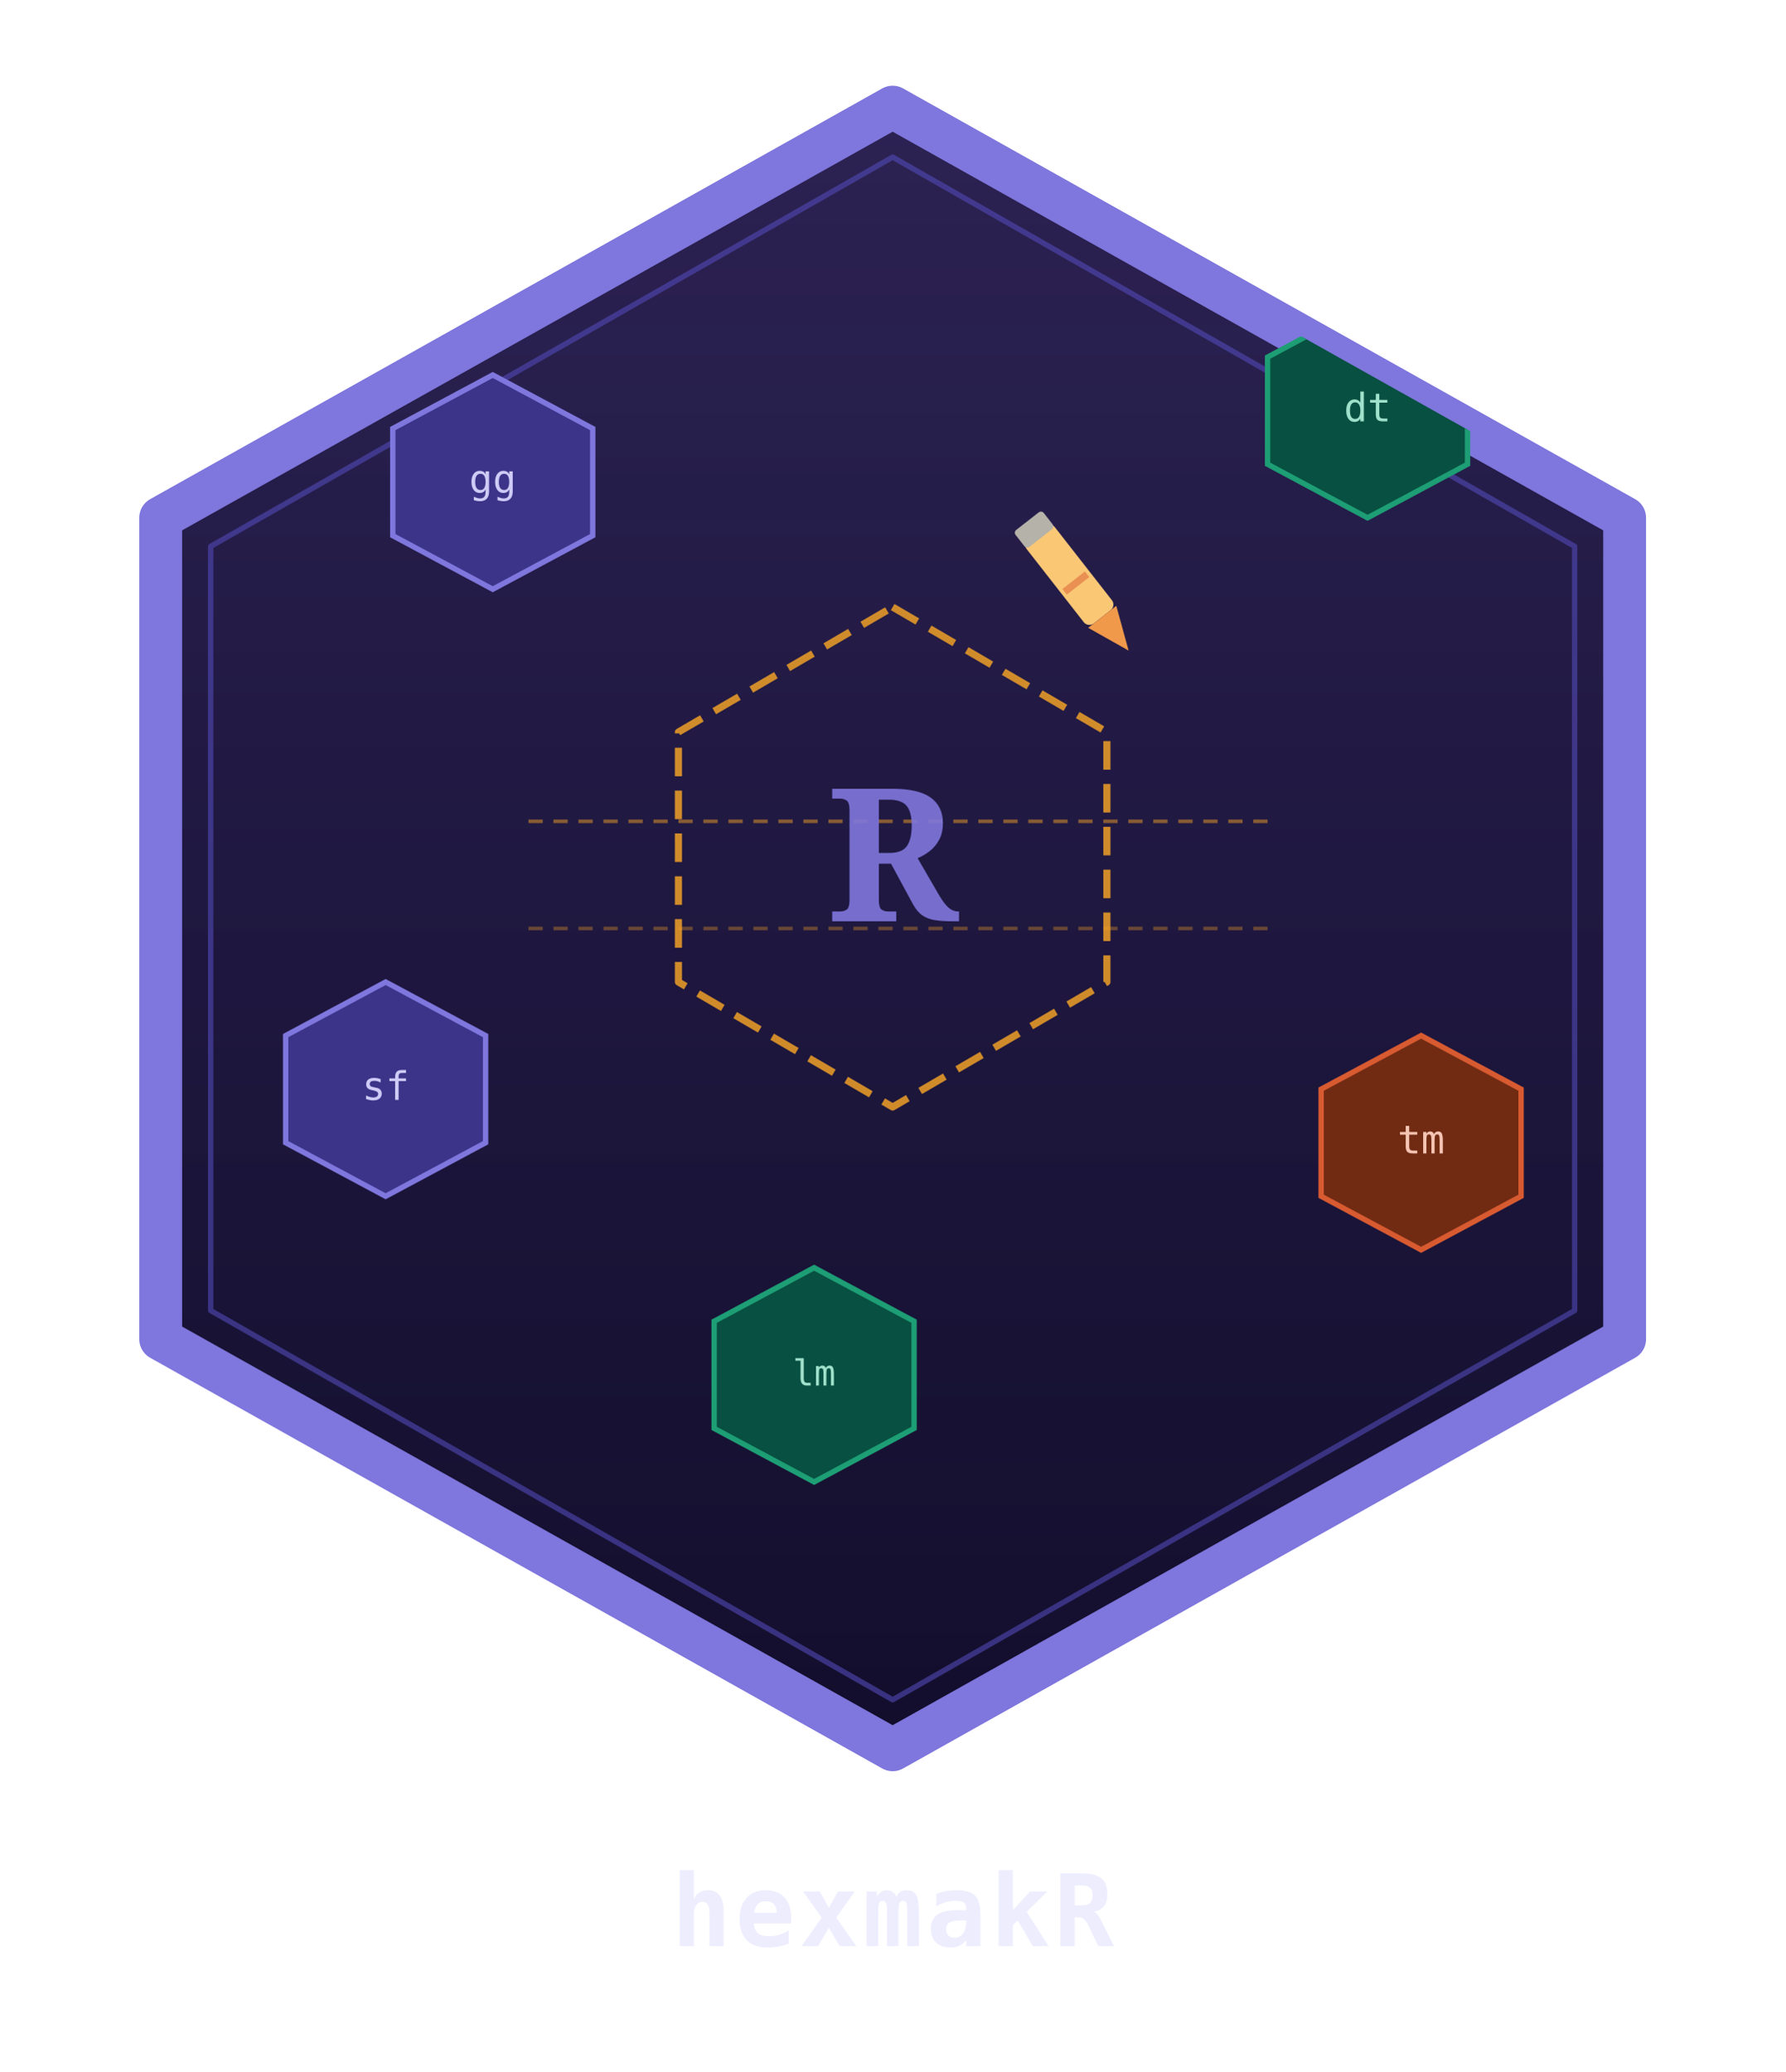
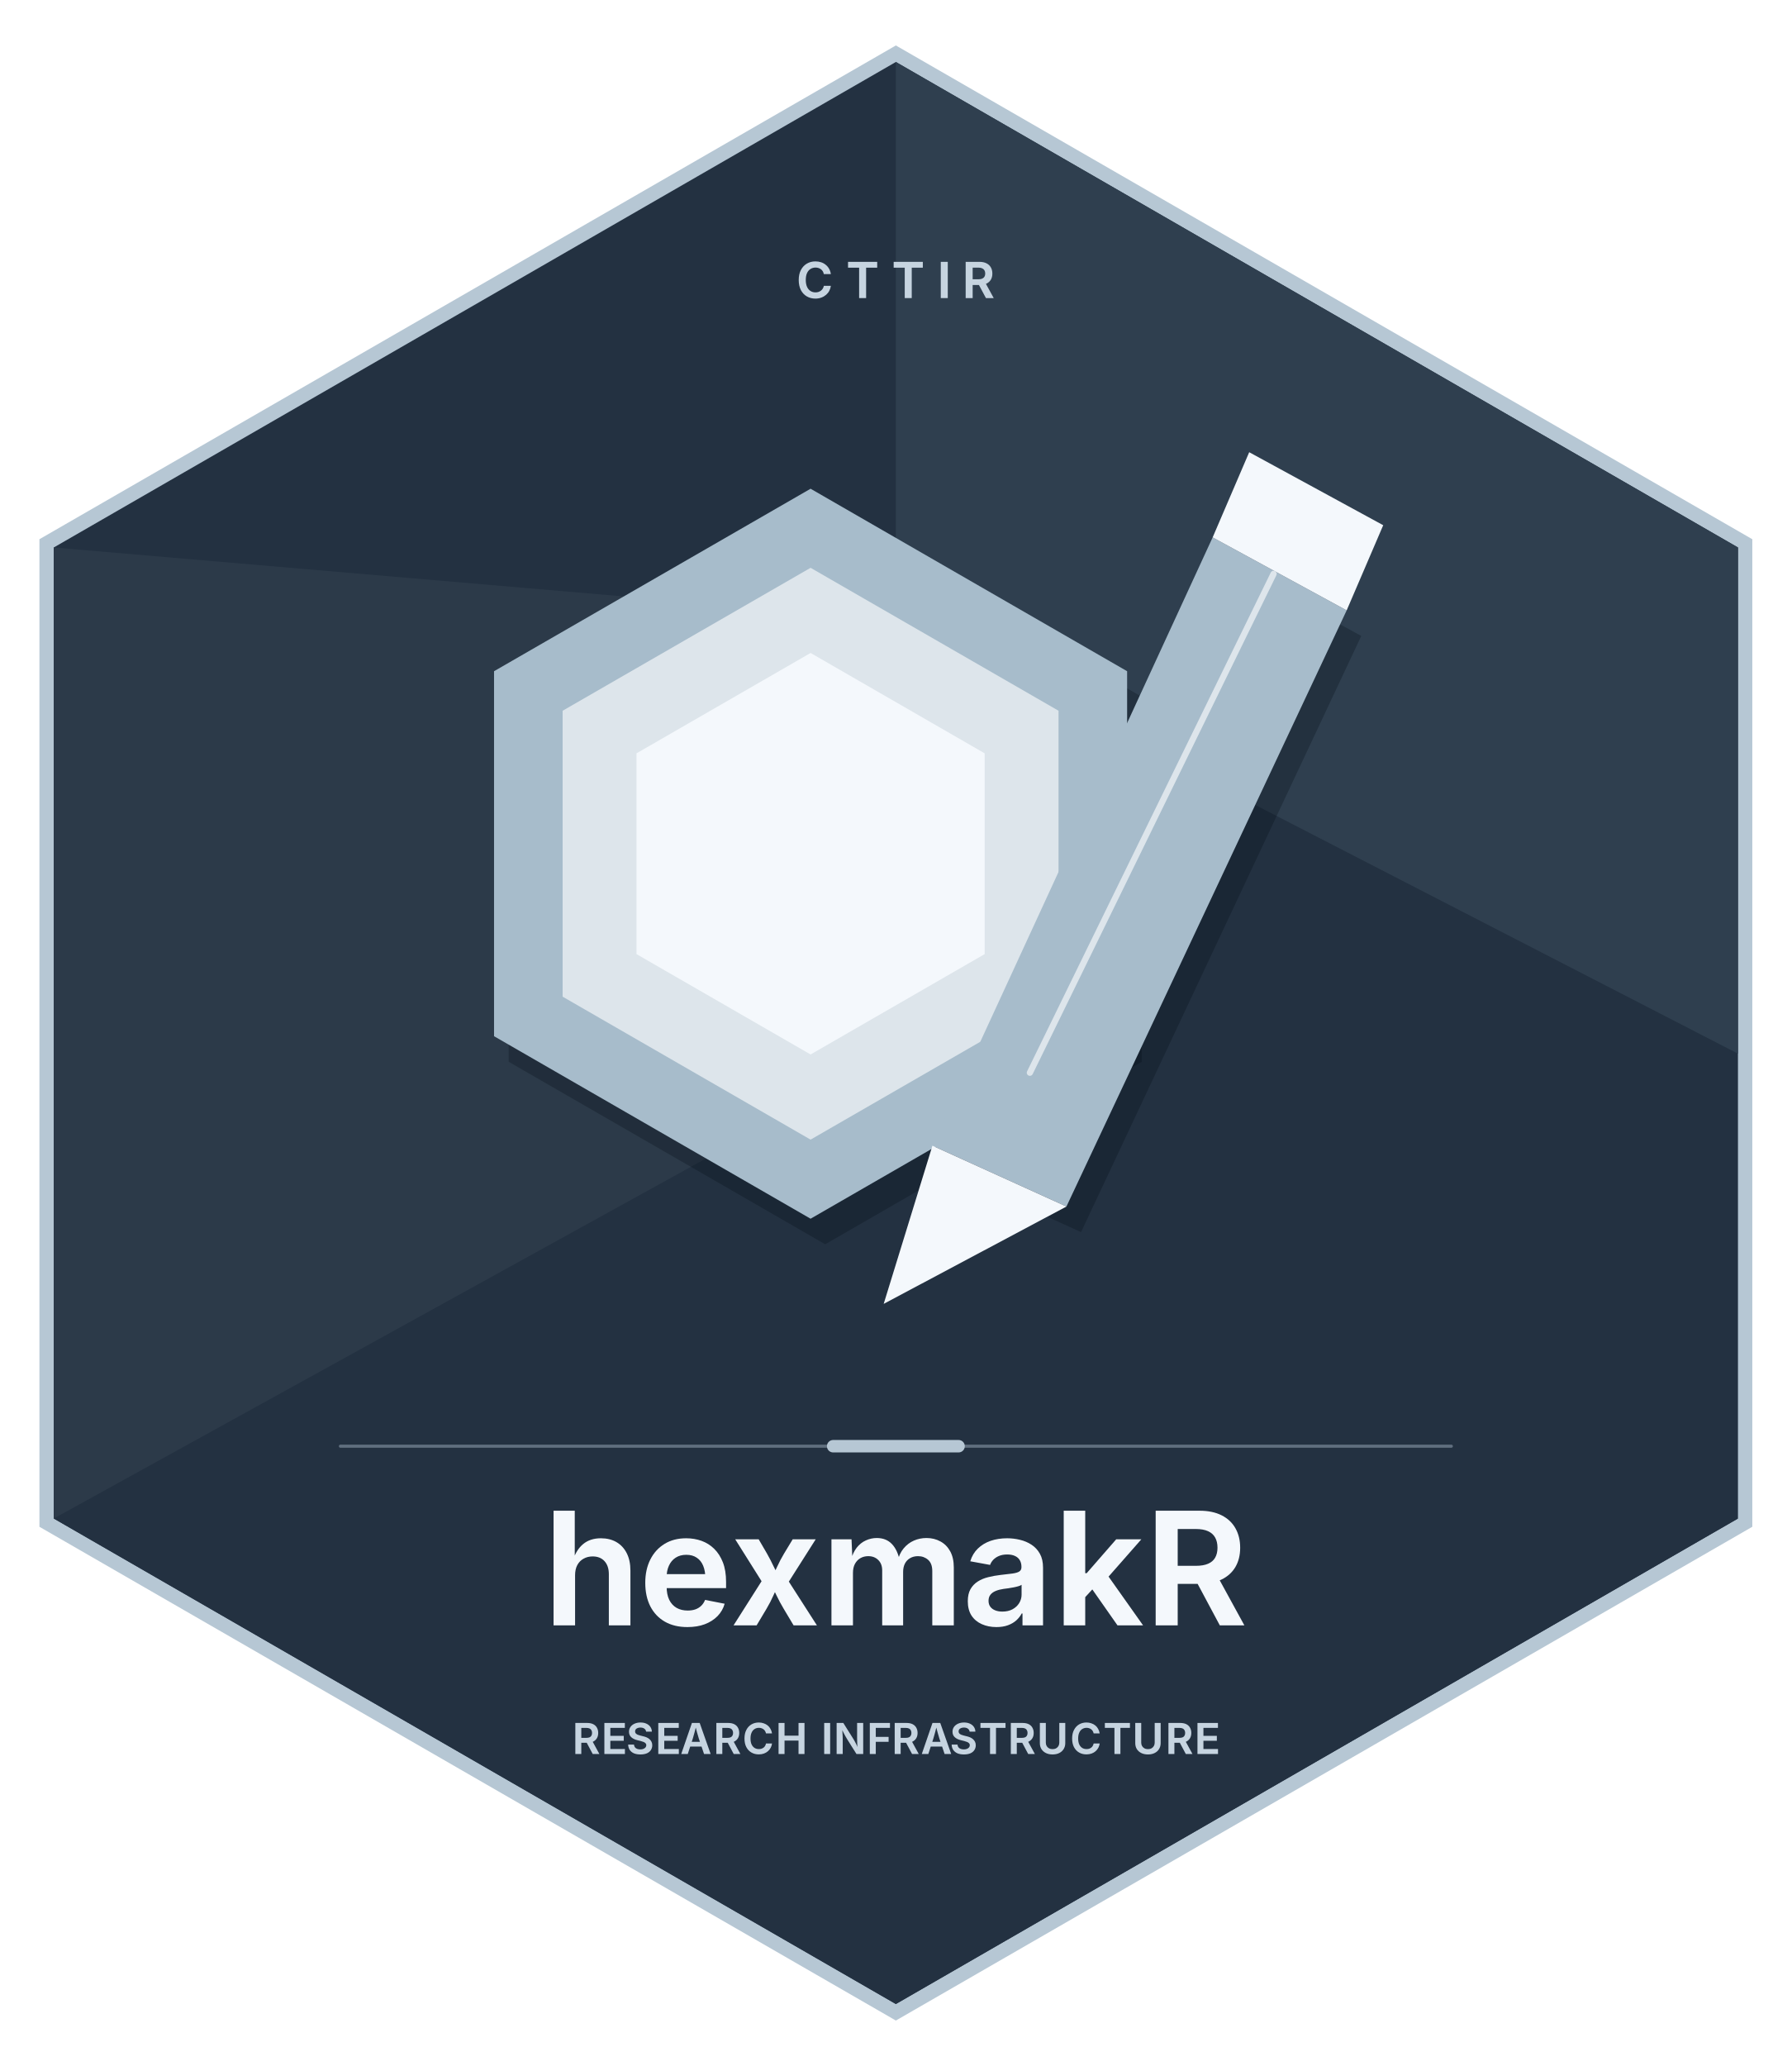
- <svg xmlns="http://www.w3.org/2000/svg" width="500" height="580" viewBox="0 0 500 580">
+ <svg xmlns="http://www.w3.org/2000/svg" xmlns:xlink="http://www.w3.org/1999/xlink" width="432" height="498" viewBox="0 0 432 498">
  <defs>
-     <linearGradient id="bg-grad" x1="0" y1="0" x2="0" y2="1">
-       <stop offset="0%" stop-color="#1a1035" />
-       <stop offset="100%" stop-color="#0d0920" />
-     </linearGradient>
-     <linearGradient id="hex-glow" x1="0" y1="0" x2="0" y2="1">
-       <stop offset="0%" stop-color="#7F77DD" stop-opacity="0.18" />
-       <stop offset="100%" stop-color="#534AB7" stop-opacity="0.08" />
-     </linearGradient>
-     <clipPath id="hex-clip">
-       <polygon points="250,30 455,145 455,375 250,490 45,375 45,145" />
-     </clipPath>
+     <g>
+       <g id="glyph-0-0">
+         <path d="M 4.594 0.125 C 3.832 0.125 3.145 -0.051 2.531 -0.406 C 1.926 -0.758 1.445 -1.27 1.094 -1.938 C 0.75 -2.613 0.578 -3.422 0.578 -4.359 C 0.578 -5.305 0.754 -6.113 1.109 -6.781 C 1.461 -7.445 1.941 -7.957 2.547 -8.312 C 3.148 -8.664 3.832 -8.844 4.594 -8.844 C 5.082 -8.844 5.535 -8.773 5.953 -8.641 C 6.379 -8.504 6.754 -8.301 7.078 -8.031 C 7.41 -7.77 7.68 -7.453 7.891 -7.078 C 8.109 -6.703 8.254 -6.27 8.328 -5.781 L 6.625 -5.781 C 6.582 -6.031 6.504 -6.25 6.391 -6.438 C 6.273 -6.633 6.129 -6.801 5.953 -6.938 C 5.773 -7.07 5.57 -7.176 5.344 -7.25 C 5.125 -7.32 4.891 -7.359 4.641 -7.359 C 4.172 -7.359 3.754 -7.238 3.391 -7 C 3.035 -6.77 2.758 -6.43 2.562 -5.984 C 2.375 -5.547 2.281 -5.004 2.281 -4.359 C 2.281 -3.711 2.379 -3.164 2.578 -2.719 C 2.773 -2.281 3.051 -1.945 3.406 -1.719 C 3.758 -1.488 4.164 -1.375 4.625 -1.375 C 4.883 -1.375 5.125 -1.41 5.344 -1.484 C 5.562 -1.555 5.758 -1.66 5.938 -1.797 C 6.113 -1.93 6.258 -2.094 6.375 -2.281 C 6.5 -2.477 6.586 -2.703 6.641 -2.953 L 8.328 -2.953 C 8.273 -2.535 8.148 -2.141 7.953 -1.766 C 7.766 -1.398 7.508 -1.078 7.188 -0.797 C 6.863 -0.516 6.484 -0.289 6.047 -0.125 C 5.617 0.039 5.133 0.125 4.594 0.125 Z M 4.594 0.125 " />
+       </g>
+       <g id="glyph-0-1">
+ </g>
+       <g id="glyph-0-2">
+         <path d="M 0.469 -7.328 L 0.469 -8.734 L 7.5 -8.734 L 7.5 -7.328 L 4.828 -7.328 L 4.828 0 L 3.141 0 L 3.141 -7.328 Z M 0.469 -7.328 " />
+       </g>
+       <g id="glyph-0-3">
+         <path d="M 2.516 -8.734 L 2.516 0 L 0.828 0 L 0.828 -8.734 Z M 2.516 -8.734 " />
+       </g>
+       <g id="glyph-0-4">
+         <path d="M 0.828 0 L 0.828 -8.734 L 4.172 -8.734 C 4.836 -8.734 5.398 -8.613 5.859 -8.375 C 6.316 -8.145 6.664 -7.816 6.906 -7.391 C 7.145 -6.973 7.266 -6.477 7.266 -5.906 C 7.266 -5.344 7.145 -4.852 6.906 -4.438 C 6.664 -4.031 6.312 -3.711 5.844 -3.484 C 5.375 -3.266 4.805 -3.156 4.141 -3.156 L 1.812 -3.156 L 1.812 -4.531 L 3.891 -4.531 C 4.266 -4.531 4.57 -4.582 4.812 -4.688 C 5.062 -4.801 5.242 -4.957 5.359 -5.156 C 5.484 -5.363 5.547 -5.613 5.547 -5.906 C 5.547 -6.219 5.484 -6.477 5.359 -6.688 C 5.242 -6.895 5.062 -7.055 4.812 -7.172 C 4.57 -7.285 4.266 -7.344 3.891 -7.344 L 2.516 -7.344 L 2.516 0 Z M 5.719 0 L 3.594 -3.969 L 5.422 -3.969 L 7.594 0 Z M 5.719 0 " />
+       </g>
+       <g id="glyph-1-0">
+         <path d="M 7.656 -12.078 L 7.656 0 L 2.469 0 L 2.469 -27.641 L 7.578 -27.641 L 7.578 -15.594 L 7.109 -15.594 C 7.66 -17.352 8.492 -18.691 9.609 -19.609 C 10.734 -20.535 12.156 -21 13.875 -21 C 15.312 -21 16.562 -20.691 17.625 -20.078 C 18.688 -19.461 19.516 -18.57 20.109 -17.406 C 20.703 -16.238 21 -14.832 21 -13.188 L 21 0 L 15.797 0 L 15.797 -12.344 C 15.797 -13.676 15.445 -14.723 14.75 -15.484 C 14.062 -16.242 13.109 -16.625 11.891 -16.625 C 11.078 -16.625 10.348 -16.441 9.703 -16.078 C 9.055 -15.723 8.551 -15.207 8.188 -14.531 C 7.832 -13.863 7.656 -13.047 7.656 -12.078 Z M 7.656 -12.078 " />
+       </g>
+       <g id="glyph-1-1">
+         <path d="M 11.75 0.406 C 9.645 0.406 7.832 -0.023 6.312 -0.891 C 4.789 -1.766 3.617 -3 2.797 -4.594 C 1.984 -6.195 1.578 -8.086 1.578 -10.266 C 1.578 -12.391 1.984 -14.258 2.797 -15.875 C 3.609 -17.488 4.75 -18.742 6.219 -19.641 C 7.695 -20.547 9.438 -21 11.438 -21 C 12.758 -21 14 -20.789 15.156 -20.375 C 16.312 -19.957 17.328 -19.316 18.203 -18.453 C 19.086 -17.586 19.785 -16.5 20.297 -15.188 C 20.805 -13.875 21.062 -12.312 21.062 -10.5 L 21.062 -8.984 L 3.859 -8.984 L 3.859 -12.359 L 18.5 -12.359 L 16.062 -11.406 C 16.062 -12.531 15.891 -13.516 15.547 -14.359 C 15.203 -15.203 14.688 -15.852 14 -16.312 C 13.32 -16.781 12.477 -17.016 11.469 -17.016 C 10.469 -17.016 9.609 -16.781 8.891 -16.312 C 8.18 -15.844 7.645 -15.203 7.281 -14.391 C 6.914 -13.586 6.734 -12.691 6.734 -11.703 L 6.734 -9.328 C 6.734 -8.078 6.941 -7.02 7.359 -6.156 C 7.785 -5.301 8.379 -4.656 9.141 -4.219 C 9.91 -3.789 10.801 -3.578 11.812 -3.578 C 12.488 -3.578 13.102 -3.672 13.656 -3.859 C 14.207 -4.055 14.68 -4.348 15.078 -4.734 C 15.473 -5.117 15.781 -5.586 16 -6.141 L 20.719 -5.219 C 20.406 -4.094 19.836 -3.102 19.016 -2.25 C 18.191 -1.406 17.164 -0.75 15.938 -0.281 C 14.719 0.176 13.32 0.406 11.75 0.406 Z M 11.75 0.406 " />
+       </g>
+       <g id="glyph-1-2">
+         <path d="M 0.859 0 L 8.906 -12.672 L 8.891 -8.625 L 1.266 -20.75 L 6.922 -20.75 L 8.906 -17.344 C 9.508 -16.281 10.051 -15.234 10.531 -14.203 C 11.02 -13.18 11.508 -12.195 12 -11.25 L 9.953 -11.25 C 10.461 -12.195 10.945 -13.18 11.406 -14.203 C 11.875 -15.234 12.426 -16.281 13.062 -17.344 L 15.125 -20.75 L 20.672 -20.75 L 12.922 -8.547 L 12.922 -12.531 L 20.969 0 L 15.344 0 L 12.938 -4.031 C 12.312 -5.082 11.754 -6.117 11.266 -7.141 C 10.785 -8.16 10.289 -9.141 9.781 -10.078 L 11.859 -10.078 C 11.359 -9.141 10.883 -8.16 10.438 -7.141 C 9.988 -6.117 9.453 -5.082 8.828 -4.031 L 6.422 0 Z M 0.859 0 " />
+       </g>
+       <g id="glyph-1-3">
+         <path d="M 2.469 0 L 2.469 -20.75 L 7.312 -20.75 L 7.531 -15.672 L 7.156 -15.672 C 7.469 -16.922 7.938 -17.941 8.562 -18.734 C 9.188 -19.523 9.922 -20.109 10.766 -20.484 C 11.609 -20.867 12.484 -21.062 13.391 -21.062 C 14.891 -21.062 16.098 -20.586 17.016 -19.641 C 17.941 -18.703 18.602 -17.281 19 -15.375 L 18.391 -15.375 C 18.68 -16.664 19.176 -17.727 19.875 -18.562 C 20.582 -19.406 21.406 -20.031 22.344 -20.438 C 23.289 -20.852 24.305 -21.062 25.391 -21.062 C 26.629 -21.062 27.75 -20.785 28.75 -20.234 C 29.75 -19.691 30.535 -18.895 31.109 -17.844 C 31.68 -16.789 31.969 -15.504 31.969 -13.984 L 31.969 0 L 26.781 0 L 26.781 -13.078 C 26.781 -14.316 26.441 -15.227 25.766 -15.812 C 25.098 -16.395 24.289 -16.688 23.344 -16.688 C 22.602 -16.688 21.961 -16.523 21.422 -16.203 C 20.879 -15.891 20.461 -15.445 20.172 -14.875 C 19.891 -14.312 19.75 -13.648 19.75 -12.891 L 19.75 0 L 14.703 0 L 14.703 -13.266 C 14.703 -14.305 14.391 -15.133 13.766 -15.75 C 13.141 -16.375 12.332 -16.688 11.344 -16.688 C 10.656 -16.688 10.031 -16.531 9.469 -16.219 C 8.914 -15.906 8.473 -15.445 8.141 -14.844 C 7.816 -14.25 7.656 -13.516 7.656 -12.641 L 7.656 0 Z M 2.469 0 " />
+       </g>
+       <g id="glyph-1-4">
+         <path d="M 8.25 0.406 C 6.945 0.406 5.77 0.172 4.719 -0.297 C 3.664 -0.766 2.836 -1.457 2.234 -2.375 C 1.641 -3.301 1.344 -4.445 1.344 -5.812 C 1.344 -6.988 1.555 -7.957 1.984 -8.719 C 2.422 -9.488 3.008 -10.109 3.75 -10.578 C 4.488 -11.047 5.328 -11.395 6.266 -11.625 C 7.211 -11.863 8.191 -12.039 9.203 -12.156 C 10.398 -12.281 11.367 -12.395 12.109 -12.5 C 12.859 -12.602 13.406 -12.766 13.75 -12.984 C 14.102 -13.211 14.281 -13.555 14.281 -14.016 L 14.281 -14.109 C 14.281 -14.734 14.145 -15.27 13.875 -15.719 C 13.613 -16.164 13.227 -16.504 12.719 -16.734 C 12.219 -16.973 11.594 -17.094 10.844 -17.094 C 10.082 -17.094 9.422 -16.973 8.859 -16.734 C 8.305 -16.504 7.848 -16.195 7.484 -15.812 C 7.129 -15.438 6.875 -15.023 6.719 -14.578 L 1.938 -15.453 C 2.312 -16.68 2.922 -17.703 3.766 -18.516 C 4.609 -19.336 5.629 -19.957 6.828 -20.375 C 8.035 -20.789 9.375 -21 10.844 -21 C 11.883 -21 12.914 -20.875 13.938 -20.625 C 14.957 -20.383 15.883 -19.988 16.719 -19.438 C 17.562 -18.883 18.234 -18.156 18.734 -17.25 C 19.234 -16.352 19.484 -15.242 19.484 -13.922 L 19.484 0 L 14.531 0 L 14.531 -2.875 L 14.344 -2.875 C 14.02 -2.258 13.582 -1.703 13.031 -1.203 C 12.477 -0.711 11.805 -0.32 11.016 -0.031 C 10.223 0.258 9.301 0.406 8.25 0.406 Z M 9.672 -3.328 C 10.609 -3.328 11.422 -3.508 12.109 -3.875 C 12.805 -4.25 13.348 -4.75 13.734 -5.375 C 14.117 -6 14.312 -6.68 14.312 -7.422 L 14.312 -9.781 C 14.145 -9.656 13.883 -9.539 13.531 -9.438 C 13.176 -9.332 12.781 -9.238 12.344 -9.156 C 11.914 -9.07 11.488 -9 11.062 -8.938 C 10.633 -8.875 10.27 -8.828 9.969 -8.797 C 9.258 -8.691 8.633 -8.531 8.094 -8.312 C 7.551 -8.094 7.125 -7.789 6.812 -7.406 C 6.5 -7.02 6.344 -6.523 6.344 -5.922 C 6.344 -5.359 6.484 -4.883 6.766 -4.5 C 7.055 -4.113 7.453 -3.82 7.953 -3.625 C 8.453 -3.426 9.023 -3.328 9.672 -3.328 Z M 9.672 -3.328 " />
+       </g>
+       <g id="glyph-1-5">
+         <path d="M 7.203 -6.312 L 7.203 -12.578 L 8 -12.578 L 15.125 -20.75 L 21.188 -20.75 L 12.109 -10.422 L 10.969 -10.422 Z M 2.469 0 L 2.469 -27.641 L 7.656 -27.641 L 7.656 0 Z M 15.438 0 L 8.938 -9.281 L 12.438 -12.953 L 21.609 0 Z M 15.438 0 " />
+       </g>
+       <g id="glyph-1-6">
+         <path d="M 2.641 0 L 2.641 -27.641 L 13.219 -27.641 C 15.312 -27.641 17.086 -27.27 18.547 -26.531 C 20.016 -25.789 21.125 -24.75 21.875 -23.406 C 22.633 -22.07 23.016 -20.508 23.016 -18.719 C 23.016 -16.926 22.629 -15.375 21.859 -14.062 C 21.086 -12.758 19.969 -11.754 18.5 -11.047 C 17.031 -10.348 15.227 -10 13.094 -10 L 5.75 -10 L 5.75 -14.359 L 12.328 -14.359 C 13.523 -14.359 14.508 -14.523 15.281 -14.859 C 16.051 -15.191 16.617 -15.68 16.984 -16.328 C 17.359 -16.984 17.547 -17.781 17.547 -18.719 C 17.547 -19.688 17.359 -20.504 16.984 -21.172 C 16.617 -21.836 16.051 -22.348 15.281 -22.703 C 14.508 -23.055 13.516 -23.234 12.297 -23.234 L 7.953 -23.234 L 7.953 0 Z M 18.109 0 L 11.391 -12.562 L 17.156 -12.562 L 24.031 0 Z M 18.109 0 " />
+       </g>
+       <g id="glyph-2-0">
+         <path d="M 0.719 0 L 0.719 -7.484 L 3.578 -7.484 C 4.148 -7.484 4.633 -7.383 5.031 -7.188 C 5.426 -6.988 5.723 -6.707 5.922 -6.344 C 6.129 -5.977 6.234 -5.555 6.234 -5.078 C 6.234 -4.586 6.129 -4.164 5.922 -3.812 C 5.711 -3.457 5.41 -3.18 5.016 -2.984 C 4.617 -2.797 4.129 -2.703 3.547 -2.703 L 1.562 -2.703 L 1.562 -3.891 L 3.344 -3.891 C 3.664 -3.891 3.93 -3.93 4.141 -4.016 C 4.348 -4.109 4.5 -4.242 4.594 -4.422 C 4.695 -4.598 4.75 -4.816 4.75 -5.078 C 4.75 -5.336 4.695 -5.555 4.594 -5.734 C 4.5 -5.922 4.348 -6.062 4.141 -6.156 C 3.93 -6.25 3.66 -6.297 3.328 -6.297 L 2.156 -6.297 L 2.156 0 Z M 4.906 0 L 3.094 -3.406 L 4.656 -3.406 L 6.516 0 Z M 4.906 0 " />
+       </g>
+       <g id="glyph-2-1">
+         <path d="M 0.719 0 L 0.719 -7.484 L 5.656 -7.484 L 5.656 -6.297 L 2.156 -6.297 L 2.156 -4.375 L 5.391 -4.375 L 5.391 -3.188 L 2.156 -3.188 L 2.156 -1.203 L 5.672 -1.203 L 5.672 0 Z M 0.719 0 " />
+       </g>
+       <g id="glyph-2-2">
+         <path d="M 3.406 0.109 C 2.812 0.109 2.297 0.02 1.859 -0.156 C 1.43 -0.344 1.094 -0.613 0.844 -0.969 C 0.602 -1.32 0.473 -1.754 0.453 -2.266 L 1.859 -2.266 C 1.879 -2.004 1.957 -1.785 2.094 -1.609 C 2.227 -1.441 2.406 -1.316 2.625 -1.234 C 2.852 -1.148 3.109 -1.109 3.391 -1.109 C 3.672 -1.109 3.914 -1.148 4.125 -1.234 C 4.344 -1.316 4.516 -1.438 4.641 -1.594 C 4.766 -1.75 4.828 -1.926 4.828 -2.125 C 4.828 -2.312 4.77 -2.461 4.656 -2.578 C 4.551 -2.703 4.398 -2.805 4.203 -2.891 C 4.004 -2.973 3.77 -3.051 3.5 -3.125 L 2.672 -3.328 C 2.035 -3.484 1.539 -3.727 1.188 -4.062 C 0.832 -4.395 0.656 -4.828 0.656 -5.359 C 0.656 -5.805 0.773 -6.195 1.016 -6.531 C 1.254 -6.863 1.582 -7.125 2 -7.312 C 2.426 -7.5 2.906 -7.594 3.438 -7.594 C 3.977 -7.594 4.453 -7.5 4.859 -7.312 C 5.266 -7.125 5.582 -6.863 5.812 -6.531 C 6.039 -6.195 6.16 -5.816 6.172 -5.391 L 4.781 -5.391 C 4.738 -5.703 4.598 -5.941 4.359 -6.109 C 4.117 -6.285 3.801 -6.375 3.406 -6.375 C 3.145 -6.375 2.914 -6.332 2.719 -6.25 C 2.52 -6.176 2.367 -6.066 2.266 -5.922 C 2.172 -5.785 2.125 -5.629 2.125 -5.453 C 2.125 -5.254 2.18 -5.086 2.297 -4.953 C 2.422 -4.828 2.578 -4.723 2.766 -4.641 C 2.953 -4.566 3.148 -4.504 3.359 -4.453 L 4.047 -4.281 C 4.336 -4.219 4.617 -4.129 4.891 -4.016 C 5.16 -3.898 5.395 -3.754 5.594 -3.578 C 5.801 -3.398 5.961 -3.191 6.078 -2.953 C 6.203 -2.711 6.266 -2.43 6.266 -2.109 C 6.266 -1.672 6.148 -1.281 5.922 -0.938 C 5.703 -0.602 5.379 -0.344 4.953 -0.156 C 4.523 0.02 4.008 0.109 3.406 0.109 Z M 3.406 0.109 " />
+       </g>
+       <g id="glyph-2-3">
+         <path d="M 0.25 0 L 2.828 -7.484 L 4.703 -7.484 L 7.344 0 L 5.75 0 L 4.484 -3.75 C 4.348 -4.188 4.207 -4.672 4.062 -5.203 C 3.914 -5.734 3.758 -6.32 3.594 -6.969 L 3.906 -6.969 C 3.738 -6.32 3.586 -5.727 3.453 -5.188 C 3.316 -4.656 3.18 -4.176 3.047 -3.75 L 1.828 0 Z M 1.812 -1.797 L 1.812 -2.938 L 5.781 -2.938 L 5.781 -1.797 Z M 1.812 -1.797 " />
+       </g>
+       <g id="glyph-2-4">
+         <path d="M 3.953 0.094 C 3.285 0.094 2.691 -0.055 2.172 -0.359 C 1.648 -0.66 1.238 -1.098 0.938 -1.672 C 0.645 -2.242 0.5 -2.93 0.5 -3.734 C 0.5 -4.547 0.648 -5.238 0.953 -5.812 C 1.254 -6.395 1.664 -6.836 2.188 -7.141 C 2.707 -7.441 3.297 -7.594 3.953 -7.594 C 4.367 -7.594 4.754 -7.531 5.109 -7.406 C 5.473 -7.289 5.797 -7.117 6.078 -6.891 C 6.359 -6.672 6.586 -6.395 6.766 -6.062 C 6.953 -5.738 7.078 -5.375 7.141 -4.969 L 5.688 -4.969 C 5.645 -5.176 5.57 -5.363 5.469 -5.531 C 5.375 -5.695 5.25 -5.836 5.094 -5.953 C 4.945 -6.066 4.773 -6.156 4.578 -6.219 C 4.391 -6.281 4.191 -6.312 3.984 -6.312 C 3.578 -6.312 3.219 -6.207 2.906 -6 C 2.602 -5.801 2.367 -5.508 2.203 -5.125 C 2.035 -4.75 1.953 -4.285 1.953 -3.734 C 1.953 -3.18 2.035 -2.711 2.203 -2.328 C 2.379 -1.953 2.617 -1.664 2.922 -1.469 C 3.223 -1.281 3.57 -1.188 3.969 -1.188 C 4.188 -1.188 4.391 -1.211 4.578 -1.266 C 4.766 -1.328 4.938 -1.414 5.094 -1.531 C 5.25 -1.645 5.375 -1.785 5.469 -1.953 C 5.57 -2.117 5.645 -2.312 5.688 -2.531 L 7.141 -2.531 C 7.098 -2.176 6.992 -1.836 6.828 -1.516 C 6.66 -1.203 6.438 -0.922 6.156 -0.672 C 5.883 -0.43 5.562 -0.242 5.188 -0.109 C 4.82 0.023 4.41 0.094 3.953 0.094 Z M 3.953 0.094 " />
+       </g>
+       <g id="glyph-2-5">
+         <path d="M 0.719 0 L 0.719 -7.484 L 2.156 -7.484 L 2.156 -4.422 L 5.531 -4.422 L 5.531 -7.484 L 6.969 -7.484 L 6.969 0 L 5.531 0 L 5.531 -3.234 L 2.156 -3.234 L 2.156 0 Z M 0.719 0 " />
+       </g>
+       <g id="glyph-2-6">
+ </g>
+       <g id="glyph-2-7">
+         <path d="M 2.156 -7.484 L 2.156 0 L 0.719 0 L 0.719 -7.484 Z M 2.156 -7.484 " />
+       </g>
+       <g id="glyph-2-8">
+         <path d="M 0.719 0 L 0.719 -7.484 L 2.328 -7.484 L 4.812 -3.531 C 4.926 -3.352 5.039 -3.148 5.156 -2.922 C 5.281 -2.703 5.406 -2.457 5.531 -2.188 C 5.664 -1.914 5.797 -1.609 5.922 -1.266 L 5.781 -1.266 C 5.75 -1.547 5.723 -1.836 5.703 -2.141 C 5.691 -2.453 5.68 -2.742 5.672 -3.016 C 5.66 -3.297 5.656 -3.535 5.656 -3.734 L 5.656 -7.484 L 7.125 -7.484 L 7.125 0 L 5.5 0 L 3.25 -3.578 C 3.102 -3.828 2.961 -4.066 2.828 -4.297 C 2.691 -4.535 2.551 -4.801 2.406 -5.094 C 2.258 -5.395 2.082 -5.75 1.875 -6.156 L 2.062 -6.156 C 2.082 -5.789 2.102 -5.441 2.125 -5.109 C 2.145 -4.785 2.16 -4.488 2.172 -4.219 C 2.18 -3.957 2.188 -3.742 2.188 -3.578 L 2.188 0 Z M 0.719 0 " />
+       </g>
+       <g id="glyph-2-9">
+         <path d="M 0.719 0 L 0.719 -7.484 L 5.578 -7.484 L 5.578 -6.297 L 2.156 -6.297 L 2.156 -4.125 L 5.25 -4.125 L 5.25 -2.938 L 2.156 -2.938 L 2.156 0 Z M 0.719 0 " />
+       </g>
+       <g id="glyph-2-10">
+         <path d="M 0.391 -6.297 L 0.391 -7.484 L 6.438 -7.484 L 6.438 -6.297 L 4.141 -6.297 L 4.141 0 L 2.703 0 L 2.703 -6.297 Z M 0.391 -6.297 " />
+       </g>
+       <g id="glyph-2-11">
+         <path d="M 3.781 0.109 C 3.164 0.109 2.629 -0.004 2.172 -0.234 C 1.711 -0.461 1.352 -0.781 1.094 -1.188 C 0.844 -1.602 0.719 -2.078 0.719 -2.609 L 0.719 -7.484 L 2.156 -7.484 L 2.156 -2.734 C 2.156 -2.43 2.223 -2.16 2.359 -1.922 C 2.492 -1.691 2.68 -1.508 2.922 -1.375 C 3.16 -1.238 3.445 -1.172 3.781 -1.172 C 4.113 -1.172 4.398 -1.238 4.641 -1.375 C 4.879 -1.508 5.066 -1.691 5.203 -1.922 C 5.336 -2.16 5.406 -2.43 5.406 -2.734 L 5.406 -7.484 L 6.844 -7.484 L 6.844 -2.609 C 6.844 -2.078 6.711 -1.602 6.453 -1.188 C 6.203 -0.781 5.848 -0.461 5.391 -0.234 C 4.93 -0.004 4.395 0.109 3.781 0.109 Z M 3.781 0.109 " />
+       </g>
+     </g>
  </defs>
-   <polygon points="250,30 455,145 455,375 250,490 45,375 45,145" fill="url(#bg-grad)" stroke="none" />
-   <polygon points="250,30 455,145 455,375 250,490 45,375 45,145" fill="url(#hex-glow)" stroke="none" />
-   <polygon points="250,30 455,145 455,375 250,490 45,375 45,145" fill="none" stroke="#7F77DD" stroke-width="12" stroke-linejoin="round" />
-   <polygon points="250,44 441,153 441,367 250,476 59,367 59,153" fill="none" stroke="#534AB7" stroke-width="1.5" stroke-linejoin="round" stroke-opacity="0.6" />
-   <g clip-path="url(#hex-clip)">
-     <polygon points="110,120 138,105 166,120 166,150 138,165 110,150" fill="#3C3489" stroke="#7F77DD" stroke-width="1.5" />
-     <text font-family="monospace" font-size="11" fill="#CECBF6" text-anchor="middle" x="138" y="138">gg</text>
-     <polygon points="355,100 383,85 411,100 411,130 383,145 355,130" fill="#085041" stroke="#1D9E75" stroke-width="1.5" />
-     <text font-family="monospace" font-size="11" fill="#9FE1CB" text-anchor="middle" x="383" y="118">dt</text>
-     <polygon points="80,290 108,275 136,290 136,320 108,335 80,320" fill="#3C3489" stroke="#7F77DD" stroke-width="1.5" />
-     <text font-family="monospace" font-size="11" fill="#CECBF6" text-anchor="middle" x="108" y="308">sf</text>
-     <polygon points="370,305 398,290 426,305 426,335 398,350 370,335" fill="#712B13" stroke="#D85A30" stroke-width="1.5" />
-     <text font-family="monospace" font-size="11" fill="#F5C4B3" text-anchor="middle" x="398" y="323">tm</text>
-     <polygon points="200,370 228,355 256,370 256,400 228,415 200,400" fill="#085041" stroke="#1D9E75" stroke-width="1.5" />
-     <text font-family="monospace" font-size="10" fill="#9FE1CB" text-anchor="middle" x="228" y="388">lm</text>
-     <line x1="148" y1="230" x2="355" y2="230" stroke="#EF9F27" stroke-width="1" stroke-dasharray="4 3" opacity="0.5" />
-     <line x1="148" y1="260" x2="355" y2="260" stroke="#EF9F27" stroke-width="1" stroke-dasharray="4 3" opacity="0.35" />
-     <polygon points="250,170 310,205 310,275 250,310 190,275 190,205" fill="none" stroke="#EF9F27" stroke-width="2" stroke-linejoin="round" stroke-dasharray="8 4" opacity="0.85" />
-     <g transform="translate(305,168) rotate(-38)">
-       <rect x="-5" y="-24" width="10" height="30" rx="2" fill="#FAC775" />
-       <polygon points="-5,6 5,6 0,18" fill="#F0994A" />
-       <rect x="-5" y="-28" width="10" height="6" rx="1" fill="#B4B2A9" />
-       <rect x="-4" y="-7" width="8" height="2" fill="#D85A30" opacity="0.5" />
-     </g>
-     <text font-family="Georgia, serif" font-weight="700" font-size="52" fill="#7F77DD" text-anchor="middle" x="250" y="258" opacity="0.9">R</text>
+   <path fill-rule="nonzero" fill="rgb(100%, 100%, 100%)" fill-opacity="1" d="M 216 4.98 L 427.68 126.988 L 427.68 371.012 L 216 493.02 L 4.32 371.012 L 4.32 126.988 Z M 216 4.98 " />
+   <path fill-rule="nonzero" fill="rgb(71.373%, 78.039%, 83.137%)" fill-opacity="1" d="M 216 10.957 L 422.496 129.977 L 422.496 368.023 L 216 487.043 L 9.504 368.023 L 9.504 129.977 Z M 216 10.957 " />
+   <path fill-rule="nonzero" fill="rgb(13.725%, 19.216%, 25.49%)" fill-opacity="1" d="M 216 14.941 L 419.039 131.969 L 419.039 366.031 L 216 483.059 L 12.961 366.031 L 12.961 131.969 Z M 216 14.941 " />
+   <path fill-rule="nonzero" fill="rgb(18.431%, 24.706%, 30.98%)" fill-opacity="1" d="M 216 14.941 L 419.039 131.969 L 419.039 253.98 L 216 149.398 Z M 216 14.941 " />
+   <path fill-rule="nonzero" fill="rgb(17.255%, 22.745%, 28.627%)" fill-opacity="1" d="M 12.961 366.031 L 216 253.98 L 216 149.398 L 12.961 131.969 Z M 12.961 366.031 " />
+   <path fill-rule="nonzero" fill="rgb(13.725%, 19.216%, 25.49%)" fill-opacity="1" d="M 12.961 366.031 L 216 308.762 L 419.039 366.031 L 216 483.059 Z M 12.961 366.031 " />
+   <g fill="rgb(77.647%, 83.137%, 87.843%)" fill-opacity="1">
+     <use xlink:href="#glyph-0-0" x="192" y="71.852" />
+     <use xlink:href="#glyph-0-1" x="201" y="71.852" />
+     <use xlink:href="#glyph-0-2" x="204" y="71.852" />
+     <use xlink:href="#glyph-0-1" x="212" y="71.852" />
+     <use xlink:href="#glyph-0-2" x="215" y="71.852" />
+     <use xlink:href="#glyph-0-1" x="223" y="71.852" />
+     <use xlink:href="#glyph-0-3" x="226" y="71.852" />
+     <use xlink:href="#glyph-0-1" x="229" y="71.852" />
+     <use xlink:href="#glyph-0-4" x="232" y="71.852" />
  </g>
-   <text font-family="monospace" font-weight="700" font-size="28" fill="#EEEDFE" text-anchor="middle" x="250" y="545" letter-spacing="1">hexmakR</text>
+   <path fill="none" stroke-width="0.75" stroke-linecap="round" stroke-linejoin="round" stroke="rgb(71.373%, 78.039%, 83.137%)" stroke-opacity="0.42" stroke-miterlimit="10" d="M 82.078 348.602 L 349.922 348.602 " />
+   <path fill="none" stroke-width="3" stroke-linecap="round" stroke-linejoin="round" stroke="rgb(71.373%, 78.039%, 83.137%)" stroke-opacity="1" stroke-miterlimit="10" d="M 200.879 348.602 L 231.121 348.602 " />
+   <g fill="rgb(95.686%, 97.255%, 98.824%)" fill-opacity="1">
+     <use xlink:href="#glyph-1-0" x="131" y="391.793" />
+     <use xlink:href="#glyph-1-1" x="154" y="391.793" />
+     <use xlink:href="#glyph-1-2" x="176" y="391.793" />
+     <use xlink:href="#glyph-1-3" x="198" y="391.793" />
+     <use xlink:href="#glyph-1-4" x="232" y="391.793" />
+     <use xlink:href="#glyph-1-5" x="254" y="391.793" />
+     <use xlink:href="#glyph-1-6" x="276" y="391.793" />
+   </g>
+   <g fill="rgb(77.647%, 83.137%, 87.843%)" fill-opacity="1">
+     <use xlink:href="#glyph-2-0" x="138" y="422.794" />
+     <use xlink:href="#glyph-2-1" x="145" y="422.794" />
+     <use xlink:href="#glyph-2-2" x="151" y="422.794" />
+     <use xlink:href="#glyph-2-1" x="158" y="422.794" />
+     <use xlink:href="#glyph-2-3" x="164" y="422.794" />
+     <use xlink:href="#glyph-2-0" x="172" y="422.794" />
+     <use xlink:href="#glyph-2-4" x="179" y="422.794" />
+     <use xlink:href="#glyph-2-5" x="187" y="422.794" />
+     <use xlink:href="#glyph-2-6" x="195" y="422.794" />
+     <use xlink:href="#glyph-2-7" x="198" y="422.794" />
+     <use xlink:href="#glyph-2-8" x="201" y="422.794" />
+     <use xlink:href="#glyph-2-9" x="209" y="422.794" />
+     <use xlink:href="#glyph-2-0" x="215" y="422.794" />
+     <use xlink:href="#glyph-2-3" x="222" y="422.794" />
+     <use xlink:href="#glyph-2-2" x="229" y="422.794" />
+     <use xlink:href="#glyph-2-10" x="236" y="422.794" />
+     <use xlink:href="#glyph-2-0" x="243" y="422.794" />
+     <use xlink:href="#glyph-2-11" x="250" y="422.794" />
+     <use xlink:href="#glyph-2-4" x="258" y="422.794" />
+     <use xlink:href="#glyph-2-10" x="266" y="422.794" />
+     <use xlink:href="#glyph-2-11" x="273" y="422.794" />
+     <use xlink:href="#glyph-2-0" x="281" y="422.794" />
+     <use xlink:href="#glyph-2-1" x="288" y="422.794" />
+   </g>
+   <path fill-rule="nonzero" fill="rgb(1.176%, 3.922%, 7.059%)" fill-opacity="0.251" d="M 198.961 123.961 L 122.641 167.953 L 122.641 255.934 L 198.961 299.926 L 275.281 255.934 L 275.281 167.953 Z M 198.961 123.961 " />
+   <path fill-rule="nonzero" fill="rgb(65.49%, 73.725%, 79.608%)" fill-opacity="1" d="M 195.438 117.805 L 119.117 161.793 L 119.117 249.773 L 195.438 293.766 L 271.758 249.773 L 271.758 161.793 Z M 195.438 117.805 " />
+   <path fill-rule="nonzero" fill="rgb(86.667%, 89.804%, 92.157%)" fill-opacity="1" d="M 195.438 136.867 L 135.652 171.324 L 135.652 240.242 L 195.438 274.703 L 255.223 240.242 L 255.223 171.324 Z M 195.438 136.867 " />
+   <path fill-rule="nonzero" fill="rgb(95.686%, 97.255%, 98.824%)" fill-opacity="1" d="M 195.438 157.395 L 153.461 181.59 L 153.461 229.98 L 195.438 254.176 L 237.414 229.98 L 237.414 181.59 Z M 195.438 157.395 " />
+   <path fill-rule="nonzero" fill="rgb(1.176%, 3.922%, 7.059%)" fill-opacity="0.251" d="M 228.34 282.328 L 260.652 296.992 L 328.215 153.289 L 295.902 135.691 Z M 228.34 282.328 " />
+   <path fill-rule="nonzero" fill="rgb(65.49%, 73.725%, 79.608%)" fill-opacity="1" d="M 224.812 276.168 L 257.125 290.832 L 324.691 147.129 L 292.379 129.535 Z M 224.812 276.168 " />
+   <path fill-rule="nonzero" fill="rgb(95.686%, 97.255%, 98.824%)" fill-opacity="1" d="M 224.812 276.168 L 257.125 290.832 L 213.062 314.293 Z M 224.812 276.168 " />
+   <path fill-rule="nonzero" fill="rgb(95.686%, 97.255%, 98.824%)" fill-opacity="1" d="M 292.379 129.535 L 324.691 147.129 L 333.504 126.602 L 301.191 109.004 Z M 292.379 129.535 " />
+   <path fill="none" stroke-width="1.5" stroke-linecap="round" stroke-linejoin="round" stroke="rgb(86.667%, 89.804%, 92.157%)" stroke-opacity="1" stroke-miterlimit="10" d="M 248.312 258.574 L 307.066 138.332 " />
</svg>
